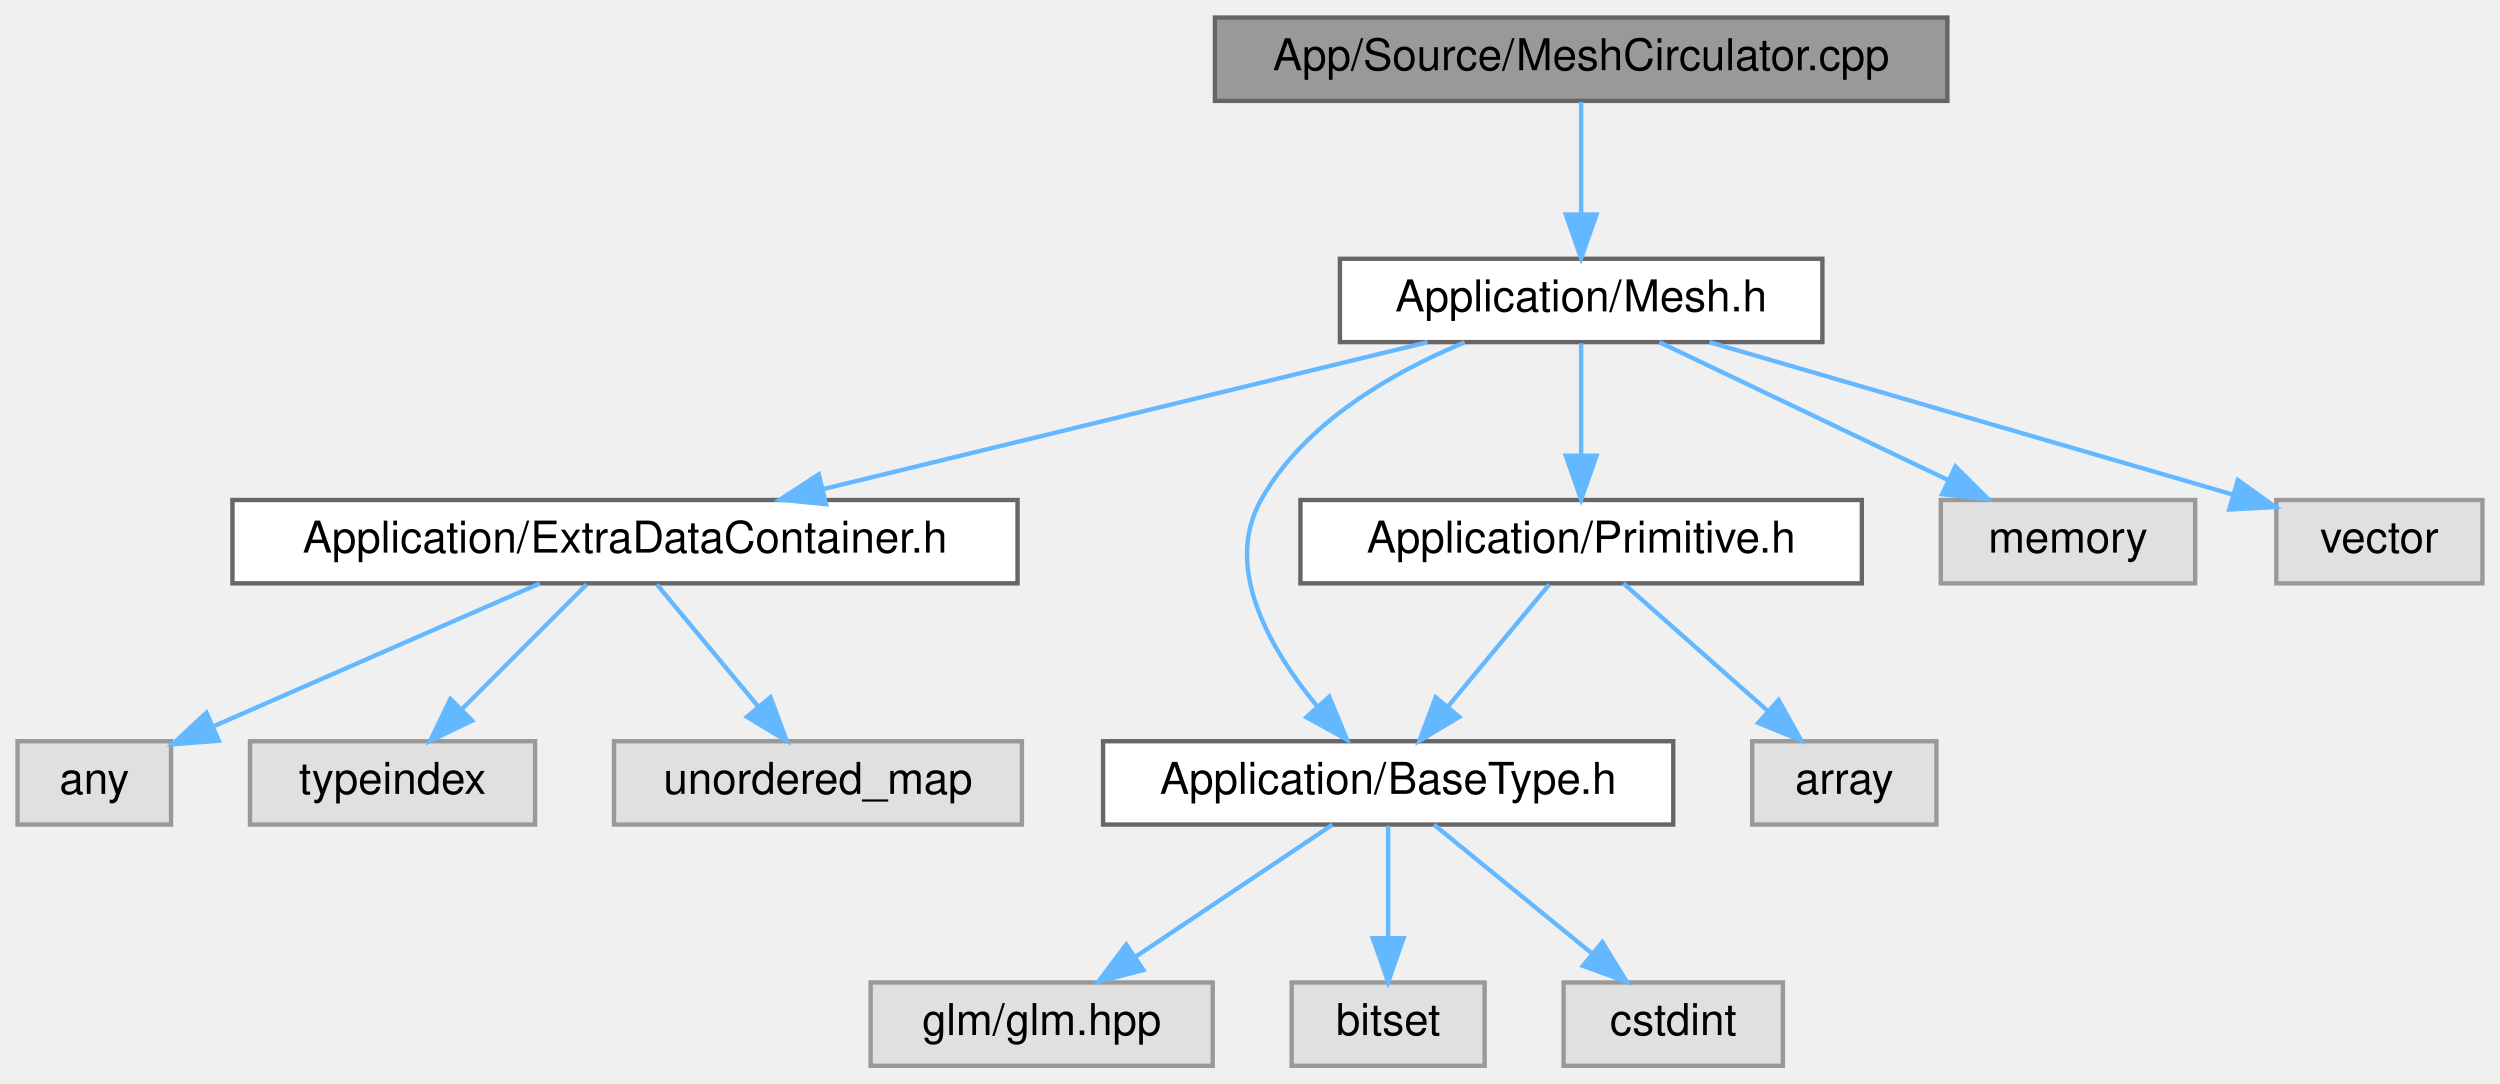
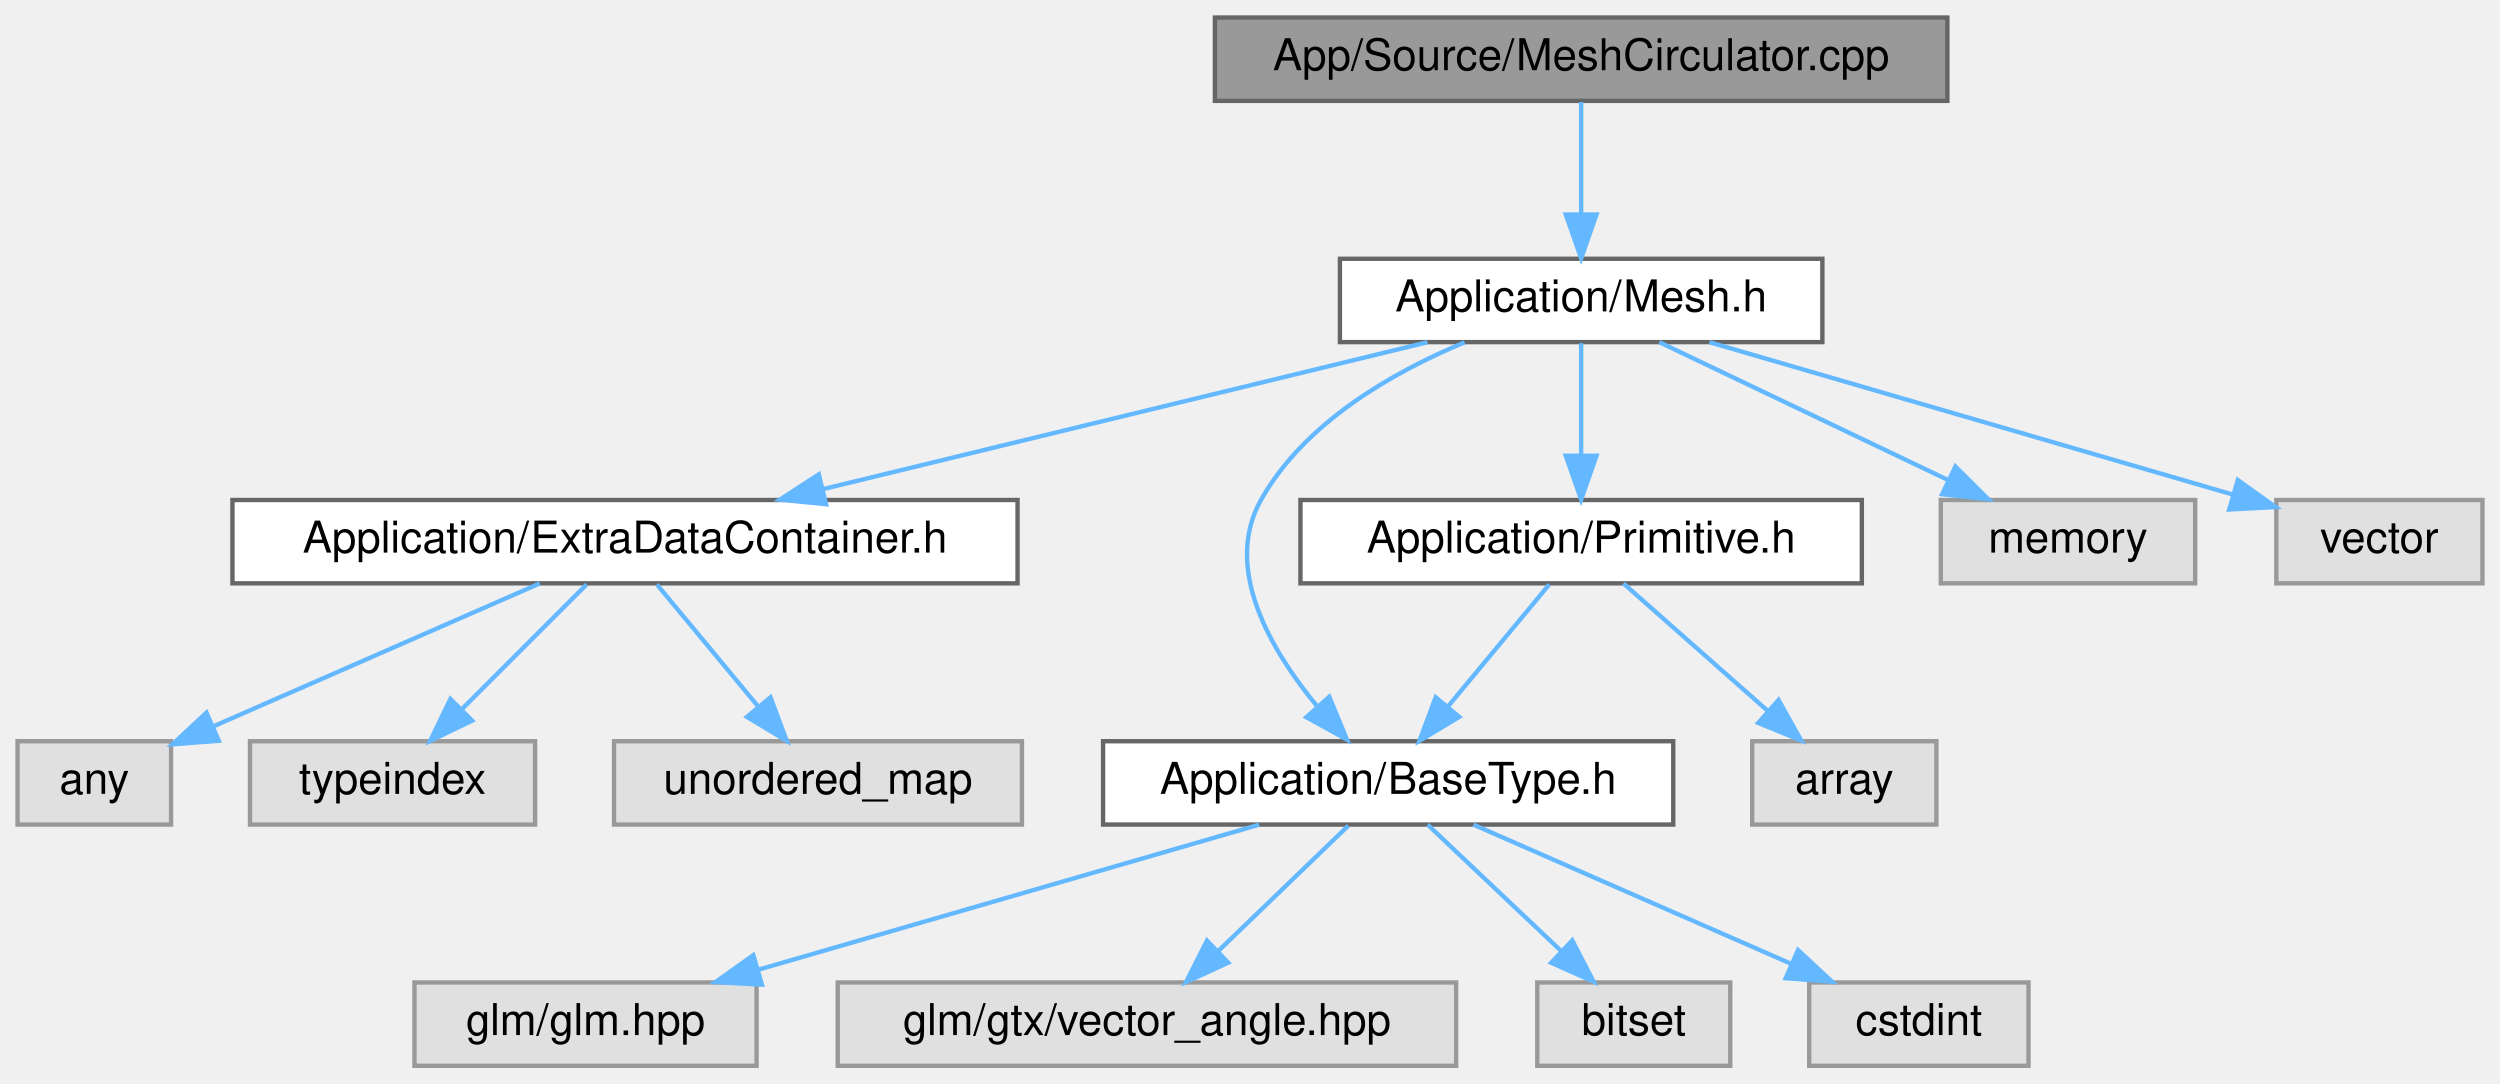
<svg xmlns="http://www.w3.org/2000/svg" xmlns:xlink="http://www.w3.org/1999/xlink" width="570pt" height="247pt" viewBox="0.00 0.00 570.00 247.00">
  <g id="graph0" class="graph" transform="scale(1 1) rotate(0) translate(4 243)">
    <g id="Node000001" class="node">
      <g id="a_Node000001">
        <a xlink:title=" ">
          <polygon fill="#999999" stroke="#666666" points="440,-239 273,-239 273,-220 440,-220 440,-239" />
          <text text-anchor="middle" x="356.5" y="-227" font-family="Helvetica,sans-Serif" font-size="10.00">App/Source/MeshCirculator.cpp</text>
        </a>
      </g>
    </g>
    <g id="Node000002" class="node">
      <g id="a_Node000002">
        <a xlink:href="Mesh_8h.html" target="_top" xlink:title=" ">
          <polygon fill="white" stroke="#666666" points="411.5,-184 301.5,-184 301.5,-165 411.5,-165 411.5,-184" />
          <text text-anchor="middle" x="356.5" y="-172" font-family="Helvetica,sans-Serif" font-size="10.00">Application/Mesh.h</text>
        </a>
      </g>
    </g>
    <g id="edge1_Node000001_Node000002" class="edge">
      <g id="a_edge1_Node000001_Node000002">
        <a xlink:title=" ">
          <path fill="none" stroke="#63b8ff" d="M356.5,-219.75C356.5,-212.8 356.5,-202.85 356.5,-194.13" />
          <polygon fill="#63b8ff" stroke="#63b8ff" points="360,-194.09 356.5,-184.09 353,-194.09 360,-194.09" />
        </a>
      </g>
    </g>
    <g id="Node000003" class="node">
      <g id="a_Node000003">
        <a xlink:href="BaseType_8h.html" target="_top" xlink:title=" ">
          <polygon fill="white" stroke="#666666" points="377.5,-74 247.5,-74 247.5,-55 377.5,-55 377.5,-74" />
          <text text-anchor="middle" x="312.5" y="-62" font-family="Helvetica,sans-Serif" font-size="10.00">Application/BaseType.h</text>
        </a>
      </g>
    </g>
    <g id="edge2_Node000002_Node000003" class="edge">
      <g id="a_edge2_Node000002_Node000003">
        <a xlink:title=" ">
          <path fill="none" stroke="#63b8ff" d="M329.93,-164.94C313.37,-158.06 293.38,-146.6 283.5,-129 274.84,-113.57 285.49,-95.08 296.24,-82.05" />
          <polygon fill="#63b8ff" stroke="#63b8ff" points="299.07,-84.14 303.12,-74.35 293.85,-79.48 299.07,-84.14" />
        </a>
      </g>
    </g>
-     <g id="Node000007" class="node">
-       <g id="a_Node000007">
+     <g id="Node000008" class="node">
+       <g id="a_Node000008">
        <a xlink:href="ExtraDataContainer_8h.html" target="_top" xlink:title=" ">
          <polygon fill="white" stroke="#666666" points="228,-129 49,-129 49,-110 228,-110 228,-129" />
          <text text-anchor="middle" x="138.5" y="-117" font-family="Helvetica,sans-Serif" font-size="10.00">Application/ExtraDataContainer.h</text>
        </a>
      </g>
    </g>
-     <g id="edge6_Node000002_Node000007" class="edge">
-       <g id="a_edge6_Node000002_Node000007">
+     <g id="edge7_Node000002_Node000008" class="edge">
+       <g id="a_edge7_Node000002_Node000008">
        <a xlink:title=" ">
          <path fill="none" stroke="#63b8ff" d="M321.47,-164.98C284,-155.87 224.45,-141.4 183.52,-131.45" />
          <polygon fill="#63b8ff" stroke="#63b8ff" points="184.34,-128.04 173.8,-129.08 182.69,-134.85 184.34,-128.04" />
        </a>
      </g>
    </g>
-     <g id="Node000011" class="node">
-       <g id="a_Node000011">
+     <g id="Node000012" class="node">
+       <g id="a_Node000012">
        <a xlink:href="Primitive_8h.html" target="_top" xlink:title=" ">
          <polygon fill="white" stroke="#666666" points="420.5,-129 292.5,-129 292.5,-110 420.5,-110 420.5,-129" />
          <text text-anchor="middle" x="356.5" y="-117" font-family="Helvetica,sans-Serif" font-size="10.00">Application/Primitive.h</text>
        </a>
      </g>
    </g>
-     <g id="edge10_Node000002_Node000011" class="edge">
-       <g id="a_edge10_Node000002_Node000011">
+     <g id="edge11_Node000002_Node000012" class="edge">
+       <g id="a_edge11_Node000002_Node000012">
        <a xlink:title=" ">
          <path fill="none" stroke="#63b8ff" d="M356.5,-164.75C356.5,-157.8 356.5,-147.85 356.5,-139.13" />
          <polygon fill="#63b8ff" stroke="#63b8ff" points="360,-139.09 356.5,-129.09 353,-139.09 360,-139.09" />
        </a>
      </g>
    </g>
+     <g id="Node000014" class="node">
+       <g id="a_Node000014">
+         <a xlink:title=" ">
+           <polygon fill="#e0e0e0" stroke="#999999" points="496.5,-129 438.5,-129 438.5,-110 496.5,-110 496.5,-129" />
+           <text text-anchor="middle" x="467.5" y="-117" font-family="Helvetica,sans-Serif" font-size="10.00">memory</text>
+         </a>
+       </g>
+     </g>
+     <g id="edge14_Node000002_Node000014" class="edge">
+       <g id="a_edge14_Node000002_Node000014">
+         <a xlink:title=" ">
+           <path fill="none" stroke="#63b8ff" d="M374.33,-164.98C392.11,-156.5 419.65,-143.35 440.18,-133.54" />
+           <polygon fill="#63b8ff" stroke="#63b8ff" points="441.83,-136.64 449.34,-129.17 438.81,-130.32 441.83,-136.64" />
+         </a>
+       </g>
+     </g>
+     <g id="Node000015" class="node">
+       <g id="a_Node000015">
+         <a xlink:title=" ">
+           <polygon fill="#e0e0e0" stroke="#999999" points="562,-129 515,-129 515,-110 562,-110 562,-129" />
+           <text text-anchor="middle" x="538.5" y="-117" font-family="Helvetica,sans-Serif" font-size="10.00">vector</text>
+         </a>
+       </g>
+     </g>
+     <g id="edge15_Node000002_Node000015" class="edge">
+       <g id="a_edge15_Node000002_Node000015">
+         <a xlink:title=" ">
+           <path fill="none" stroke="#63b8ff" d="M385.74,-164.98C418.25,-155.52 470.67,-140.25 504.86,-130.3" />
+           <polygon fill="#63b8ff" stroke="#63b8ff" points="506.22,-133.55 514.84,-127.39 504.26,-126.83 506.22,-133.55" />
+         </a>
+       </g>
+     </g>
+     <g id="Node000004" class="node">
+       <g id="a_Node000004">
+         <a xlink:title=" ">
+           <polygon fill="#e0e0e0" stroke="#999999" points="168.5,-19 90.5,-19 90.5,0 168.5,0 168.5,-19" />
+           <text text-anchor="middle" x="129.5" y="-7" font-family="Helvetica,sans-Serif" font-size="10.00">glm/glm.hpp</text>
+         </a>
+       </g>
+     </g>
+     <g id="edge3_Node000003_Node000004" class="edge">
+       <g id="a_edge3_Node000003_Node000004">
+         <a xlink:title=" ">
+           <path fill="none" stroke="#63b8ff" d="M283.1,-54.98C252.11,-46.01 203.12,-31.82 168.83,-21.89" />
+           <polygon fill="#63b8ff" stroke="#63b8ff" points="169.71,-18.5 159.13,-19.08 167.76,-25.23 169.71,-18.5" />
+         </a>
+       </g>
+     </g>
+     <g id="Node000005" class="node">
+       <g id="a_Node000005">
+         <a xlink:title=" ">
+           <polygon fill="#e0e0e0" stroke="#999999" points="328,-19 187,-19 187,0 328,0 328,-19" />
+           <text text-anchor="middle" x="257.5" y="-7" font-family="Helvetica,sans-Serif" font-size="10.00">glm/gtx/vector_angle.hpp</text>
+         </a>
+       </g>
+     </g>
+     <g id="edge4_Node000003_Node000005" class="edge">
+       <g id="a_edge4_Node000003_Node000005">
+         <a xlink:title=" ">
+           <path fill="none" stroke="#63b8ff" d="M303.42,-54.75C295.41,-47.03 283.54,-35.6 273.88,-26.28" />
+           <polygon fill="#63b8ff" stroke="#63b8ff" points="276.04,-23.51 266.41,-19.09 271.19,-28.55 276.04,-23.51" />
+         </a>
+       </g>
+     </g>
+     <g id="Node000006" class="node">
+       <g id="a_Node000006">
+         <a xlink:title=" ">
+           <polygon fill="#e0e0e0" stroke="#999999" points="390.5,-19 346.5,-19 346.5,0 390.5,0 390.5,-19" />
+           <text text-anchor="middle" x="368.5" y="-7" font-family="Helvetica,sans-Serif" font-size="10.00">bitset</text>
+         </a>
+       </g>
+     </g>
+     <g id="edge5_Node000003_Node000006" class="edge">
+       <g id="a_edge5_Node000003_Node000006">
+         <a xlink:title=" ">
+           <path fill="none" stroke="#63b8ff" d="M321.5,-54.98C329.69,-47.23 342.01,-35.58 351.97,-26.14" />
+           <polygon fill="#63b8ff" stroke="#63b8ff" points="354.48,-28.59 359.34,-19.17 349.67,-23.5 354.48,-28.59" />
+         </a>
+       </g>
+     </g>
+     <g id="Node000007" class="node">
+       <g id="a_Node000007">
+         <a xlink:title=" ">
+           <polygon fill="#e0e0e0" stroke="#999999" points="458.5,-19 408.5,-19 408.5,0 458.5,0 458.5,-19" />
+           <text text-anchor="middle" x="433.5" y="-7" font-family="Helvetica,sans-Serif" font-size="10.00">cstdint</text>
+         </a>
+       </g>
+     </g>
+     <g id="edge6_Node000003_Node000007" class="edge">
+       <g id="a_edge6_Node000003_Node000007">
+         <a xlink:title=" ">
+           <path fill="none" stroke="#63b8ff" d="M331.94,-54.98C351.49,-46.42 381.88,-33.11 404.32,-23.28" />
+           <polygon fill="#63b8ff" stroke="#63b8ff" points="405.95,-26.39 413.71,-19.17 403.14,-19.98 405.95,-26.39" />
+         </a>
+       </g>
+     </g>
+     <g id="Node000009" class="node">
+       <g id="a_Node000009">
+         <a xlink:title=" ">
+           <polygon fill="#e0e0e0" stroke="#999999" points="35,-74 0,-74 0,-55 35,-55 35,-74" />
+           <text text-anchor="middle" x="17.5" y="-62" font-family="Helvetica,sans-Serif" font-size="10.00">any</text>
+         </a>
+       </g>
+     </g>
+     <g id="edge8_Node000008_Node000009" class="edge">
+       <g id="a_edge8_Node000008_Node000009">
+         <a xlink:title=" ">
+           <path fill="none" stroke="#63b8ff" d="M119.06,-109.98C98.92,-101.17 67.3,-87.31 44.69,-77.41" />
+           <polygon fill="#63b8ff" stroke="#63b8ff" points="45.88,-74.11 35.32,-73.3 43.07,-80.52 45.88,-74.11" />
+         </a>
+       </g>
+     </g>
+     <g id="Node000010" class="node">
+       <g id="a_Node000010">
+         <a xlink:title=" ">
+           <polygon fill="#e0e0e0" stroke="#999999" points="118,-74 53,-74 53,-55 118,-55 118,-74" />
+           <text text-anchor="middle" x="85.5" y="-62" font-family="Helvetica,sans-Serif" font-size="10.00">typeindex</text>
+         </a>
+       </g>
+     </g>
+     <g id="edge9_Node000008_Node000010" class="edge">
+       <g id="a_edge9_Node000008_Node000010">
+         <a xlink:title=" ">
+           <path fill="none" stroke="#63b8ff" d="M129.75,-109.75C122.03,-102.03 110.6,-90.6 101.28,-81.28" />
+           <polygon fill="#63b8ff" stroke="#63b8ff" points="103.64,-78.69 94.09,-74.09 98.69,-83.64 103.64,-78.69" />
+         </a>
+       </g>
+     </g>
+     <g id="Node000011" class="node">
+       <g id="a_Node000011">
+         <a xlink:title=" ">
+           <polygon fill="#e0e0e0" stroke="#999999" points="229,-74 136,-74 136,-55 229,-55 229,-74" />
+           <text text-anchor="middle" x="182.5" y="-62" font-family="Helvetica,sans-Serif" font-size="10.00">unordered_map</text>
+         </a>
+       </g>
+     </g>
+     <g id="edge10_Node000008_Node000011" class="edge">
+       <g id="a_edge10_Node000008_Node000011">
+         <a xlink:title=" ">
+           <path fill="none" stroke="#63b8ff" d="M145.77,-109.75C152.04,-102.18 161.29,-91.05 168.93,-81.84" />
+           <polygon fill="#63b8ff" stroke="#63b8ff" points="171.67,-84.02 175.37,-74.09 166.29,-79.55 171.67,-84.02" />
+         </a>
+       </g>
+     </g>
+     <g id="edge12_Node000012_Node000003" class="edge">
+       <g id="a_edge12_Node000012_Node000003">
+         <a xlink:title=" ">
+           <path fill="none" stroke="#63b8ff" d="M349.23,-109.75C342.96,-102.18 333.71,-91.05 326.07,-81.84" />
+           <polygon fill="#63b8ff" stroke="#63b8ff" points="328.71,-79.55 319.63,-74.09 323.33,-84.02 328.71,-79.55" />
+         </a>
+       </g>
+     </g>
    <g id="Node000013" class="node">
      <g id="a_Node000013">
        <a xlink:title=" ">
-           <polygon fill="#e0e0e0" stroke="#999999" points="496.5,-129 438.5,-129 438.5,-110 496.5,-110 496.5,-129" />
-           <text text-anchor="middle" x="467.5" y="-117" font-family="Helvetica,sans-Serif" font-size="10.00">memory</text>
-         </a>
-       </g>
-     </g>
-     <g id="edge13_Node000002_Node000013" class="edge">
-       <g id="a_edge13_Node000002_Node000013">
-         <a xlink:title=" ">
-           <path fill="none" stroke="#63b8ff" d="M374.33,-164.98C392.11,-156.5 419.65,-143.35 440.18,-133.54" />
-           <polygon fill="#63b8ff" stroke="#63b8ff" points="441.83,-136.64 449.34,-129.17 438.81,-130.32 441.83,-136.64" />
-         </a>
-       </g>
-     </g>
-     <g id="Node000014" class="node">
-       <g id="a_Node000014">
-         <a xlink:title=" ">
-           <polygon fill="#e0e0e0" stroke="#999999" points="562,-129 515,-129 515,-110 562,-110 562,-129" />
-           <text text-anchor="middle" x="538.5" y="-117" font-family="Helvetica,sans-Serif" font-size="10.00">vector</text>
-         </a>
-       </g>
-     </g>
-     <g id="edge14_Node000002_Node000014" class="edge">
-       <g id="a_edge14_Node000002_Node000014">
-         <a xlink:title=" ">
-           <path fill="none" stroke="#63b8ff" d="M385.74,-164.98C418.25,-155.52 470.67,-140.25 504.86,-130.3" />
-           <polygon fill="#63b8ff" stroke="#63b8ff" points="506.22,-133.55 514.84,-127.39 504.26,-126.83 506.22,-133.55" />
-         </a>
-       </g>
-     </g>
-     <g id="Node000004" class="node">
-       <g id="a_Node000004">
-         <a xlink:title=" ">
-           <polygon fill="#e0e0e0" stroke="#999999" points="272.5,-19 194.5,-19 194.5,0 272.5,0 272.5,-19" />
-           <text text-anchor="middle" x="233.5" y="-7" font-family="Helvetica,sans-Serif" font-size="10.00">glm/glm.hpp</text>
-         </a>
-       </g>
-     </g>
-     <g id="edge3_Node000003_Node000004" class="edge">
-       <g id="a_edge3_Node000003_Node000004">
-         <a xlink:title=" ">
-           <path fill="none" stroke="#63b8ff" d="M299.81,-54.98C287.67,-46.84 269.14,-34.41 254.75,-24.76" />
-           <polygon fill="#63b8ff" stroke="#63b8ff" points="256.68,-21.84 246.42,-19.17 252.78,-27.65 256.68,-21.84" />
-         </a>
-       </g>
-     </g>
-     <g id="Node000005" class="node">
-       <g id="a_Node000005">
-         <a xlink:title=" ">
-           <polygon fill="#e0e0e0" stroke="#999999" points="334.5,-19 290.5,-19 290.5,0 334.5,0 334.5,-19" />
-           <text text-anchor="middle" x="312.5" y="-7" font-family="Helvetica,sans-Serif" font-size="10.00">bitset</text>
-         </a>
-       </g>
-     </g>
-     <g id="edge4_Node000003_Node000005" class="edge">
-       <g id="a_edge4_Node000003_Node000005">
-         <a xlink:title=" ">
-           <path fill="none" stroke="#63b8ff" d="M312.5,-54.75C312.5,-47.8 312.5,-37.85 312.5,-29.13" />
-           <polygon fill="#63b8ff" stroke="#63b8ff" points="316,-29.09 312.5,-19.09 309,-29.09 316,-29.09" />
-         </a>
-       </g>
-     </g>
-     <g id="Node000006" class="node">
-       <g id="a_Node000006">
-         <a xlink:title=" ">
-           <polygon fill="#e0e0e0" stroke="#999999" points="402.5,-19 352.5,-19 352.5,0 402.5,0 402.5,-19" />
-           <text text-anchor="middle" x="377.5" y="-7" font-family="Helvetica,sans-Serif" font-size="10.00">cstdint</text>
-         </a>
-       </g>
-     </g>
-     <g id="edge5_Node000003_Node000006" class="edge">
-       <g id="a_edge5_Node000003_Node000006">
-         <a xlink:title=" ">
-           <path fill="none" stroke="#63b8ff" d="M322.94,-54.98C332.65,-47.07 347.32,-35.11 359,-25.58" />
-           <polygon fill="#63b8ff" stroke="#63b8ff" points="361.33,-28.2 366.87,-19.17 356.9,-22.78 361.33,-28.2" />
-         </a>
-       </g>
-     </g>
-     <g id="Node000008" class="node">
-       <g id="a_Node000008">
-         <a xlink:title=" ">
-           <polygon fill="#e0e0e0" stroke="#999999" points="35,-74 0,-74 0,-55 35,-55 35,-74" />
-           <text text-anchor="middle" x="17.5" y="-62" font-family="Helvetica,sans-Serif" font-size="10.00">any</text>
-         </a>
-       </g>
-     </g>
-     <g id="edge7_Node000007_Node000008" class="edge">
-       <g id="a_edge7_Node000007_Node000008">
-         <a xlink:title=" ">
-           <path fill="none" stroke="#63b8ff" d="M119.06,-109.98C98.92,-101.17 67.3,-87.31 44.69,-77.41" />
-           <polygon fill="#63b8ff" stroke="#63b8ff" points="45.88,-74.11 35.32,-73.3 43.07,-80.52 45.88,-74.11" />
-         </a>
-       </g>
-     </g>
-     <g id="Node000009" class="node">
-       <g id="a_Node000009">
-         <a xlink:title=" ">
-           <polygon fill="#e0e0e0" stroke="#999999" points="118,-74 53,-74 53,-55 118,-55 118,-74" />
-           <text text-anchor="middle" x="85.5" y="-62" font-family="Helvetica,sans-Serif" font-size="10.00">typeindex</text>
-         </a>
-       </g>
-     </g>
-     <g id="edge8_Node000007_Node000009" class="edge">
-       <g id="a_edge8_Node000007_Node000009">
-         <a xlink:title=" ">
-           <path fill="none" stroke="#63b8ff" d="M129.75,-109.75C122.03,-102.03 110.6,-90.6 101.28,-81.28" />
-           <polygon fill="#63b8ff" stroke="#63b8ff" points="103.64,-78.69 94.09,-74.09 98.69,-83.64 103.64,-78.69" />
-         </a>
-       </g>
-     </g>
-     <g id="Node000010" class="node">
-       <g id="a_Node000010">
-         <a xlink:title=" ">
-           <polygon fill="#e0e0e0" stroke="#999999" points="229,-74 136,-74 136,-55 229,-55 229,-74" />
-           <text text-anchor="middle" x="182.5" y="-62" font-family="Helvetica,sans-Serif" font-size="10.00">unordered_map</text>
-         </a>
-       </g>
-     </g>
-     <g id="edge9_Node000007_Node000010" class="edge">
-       <g id="a_edge9_Node000007_Node000010">
-         <a xlink:title=" ">
-           <path fill="none" stroke="#63b8ff" d="M145.77,-109.75C152.04,-102.18 161.29,-91.05 168.93,-81.84" />
-           <polygon fill="#63b8ff" stroke="#63b8ff" points="171.67,-84.02 175.37,-74.09 166.29,-79.55 171.67,-84.02" />
-         </a>
-       </g>
-     </g>
-     <g id="edge11_Node000011_Node000003" class="edge">
-       <g id="a_edge11_Node000011_Node000003">
-         <a xlink:title=" ">
-           <path fill="none" stroke="#63b8ff" d="M349.23,-109.75C342.96,-102.18 333.71,-91.05 326.07,-81.84" />
-           <polygon fill="#63b8ff" stroke="#63b8ff" points="328.71,-79.55 319.63,-74.09 323.33,-84.02 328.71,-79.55" />
-         </a>
-       </g>
-     </g>
-     <g id="Node000012" class="node">
-       <g id="a_Node000012">
-         <a xlink:title=" ">
          <polygon fill="#e0e0e0" stroke="#999999" points="437.5,-74 395.5,-74 395.5,-55 437.5,-55 437.5,-74" />
          <text text-anchor="middle" x="416.5" y="-62" font-family="Helvetica,sans-Serif" font-size="10.00">array</text>
        </a>
      </g>
    </g>
-     <g id="edge12_Node000011_Node000012" class="edge">
-       <g id="a_edge12_Node000011_Node000012">
+     <g id="edge13_Node000012_Node000013" class="edge">
+       <g id="a_edge13_Node000012_Node000013">
        <a xlink:title=" ">
          <path fill="none" stroke="#63b8ff" d="M366.14,-109.98C375.01,-102.15 388.37,-90.34 399.11,-80.86" />
          <polygon fill="#63b8ff" stroke="#63b8ff" points="401.51,-83.41 406.68,-74.17 396.87,-78.17 401.51,-83.41" />
        </a>
      </g>
    </g>
  </g>
</svg>
